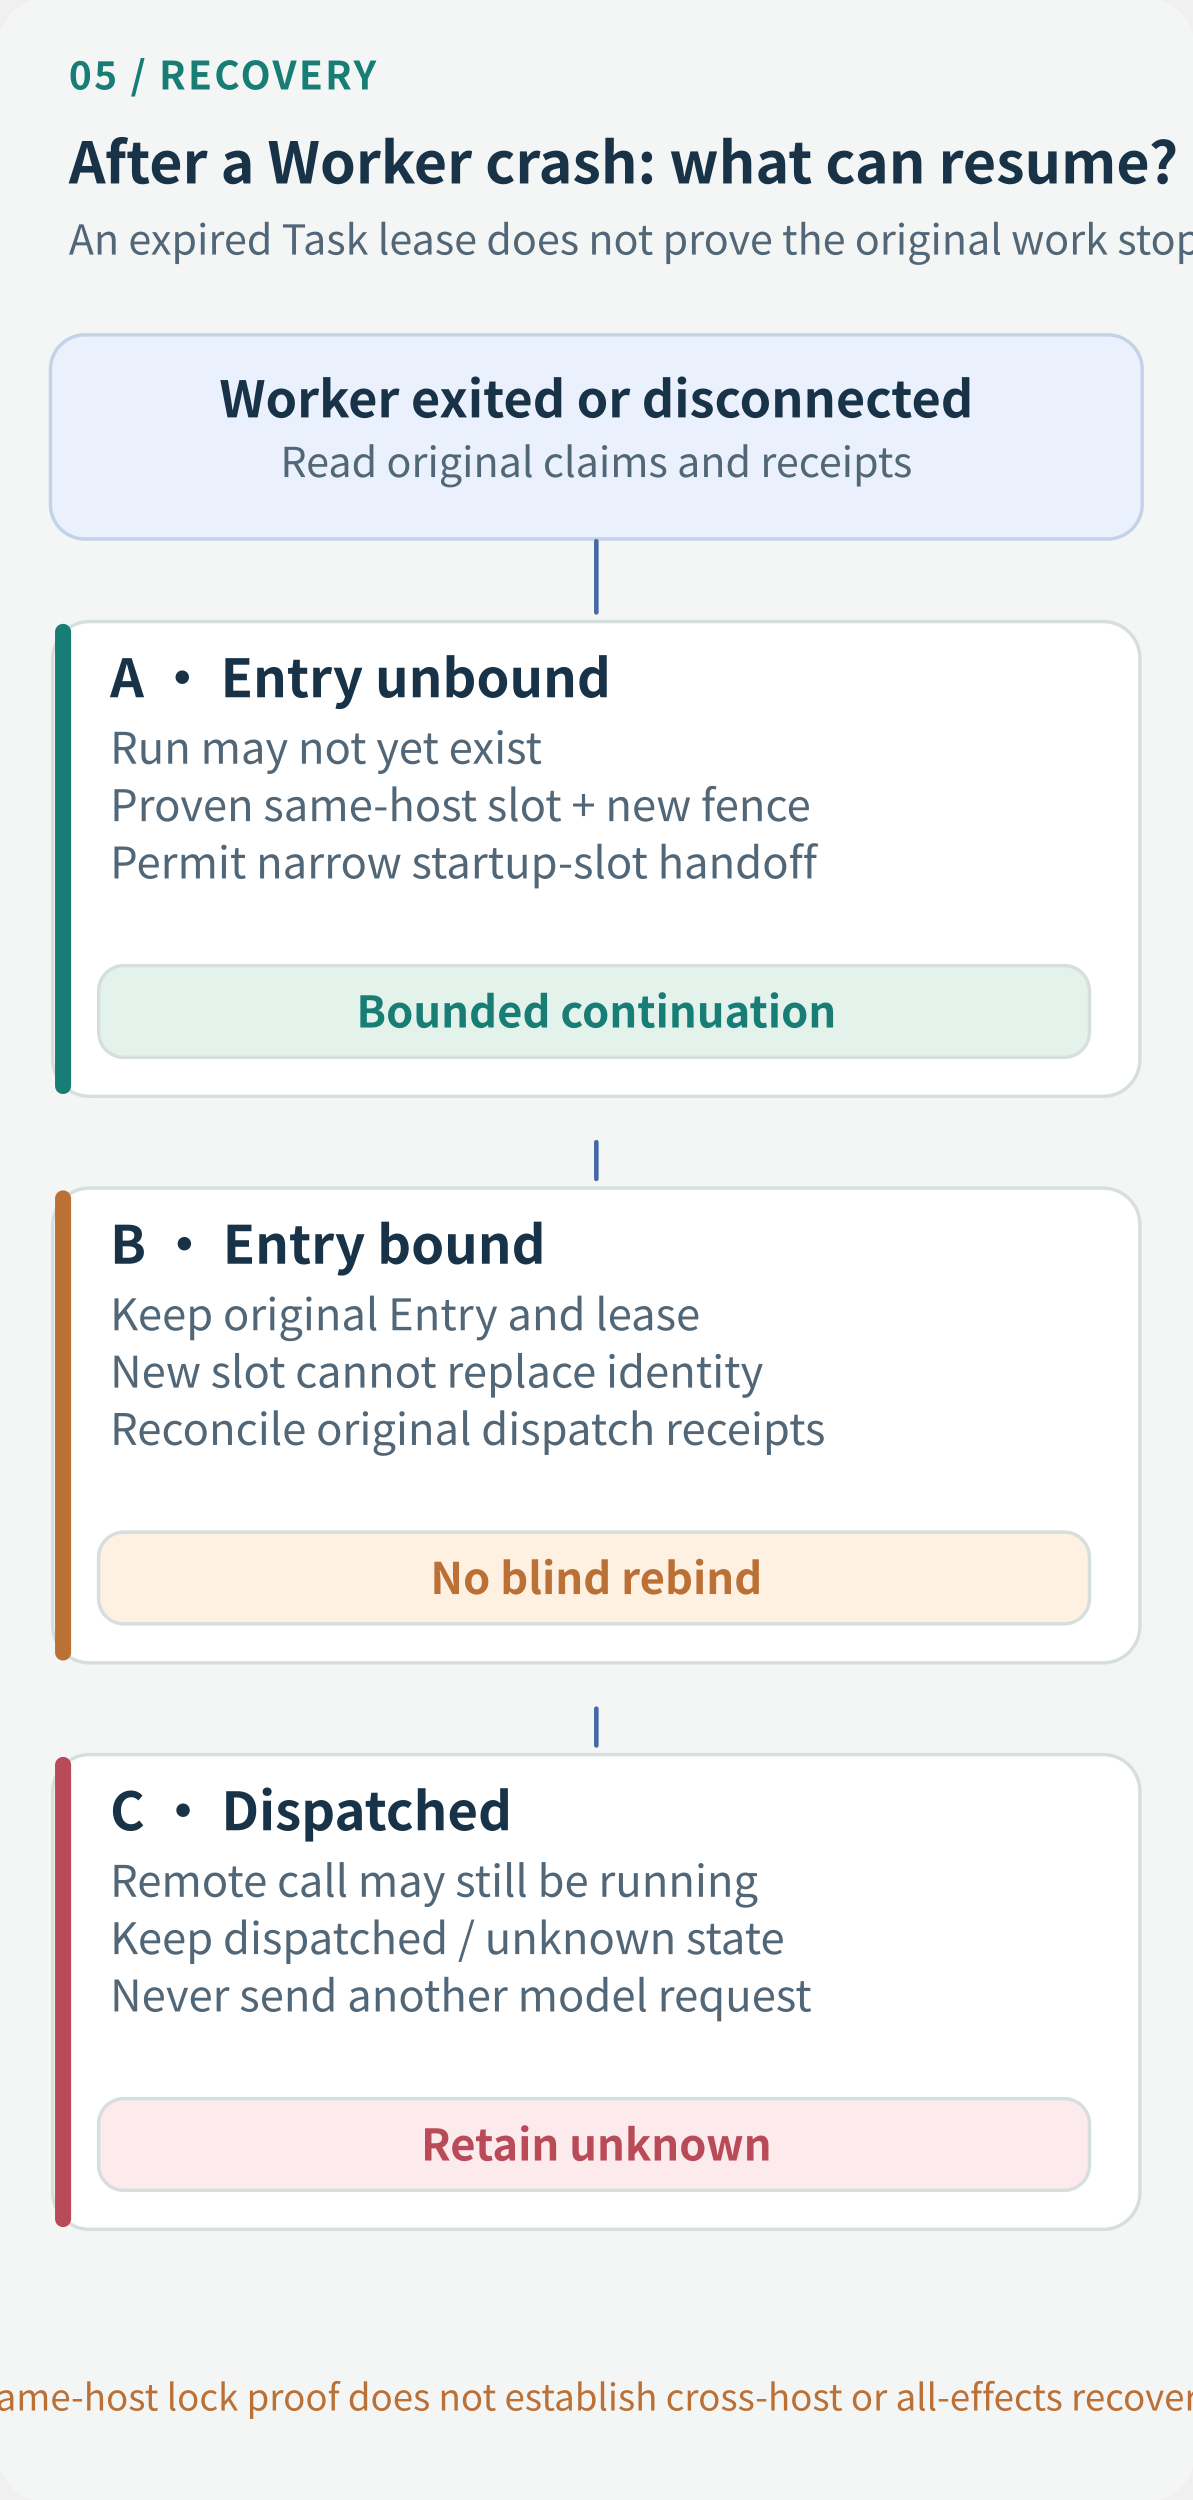
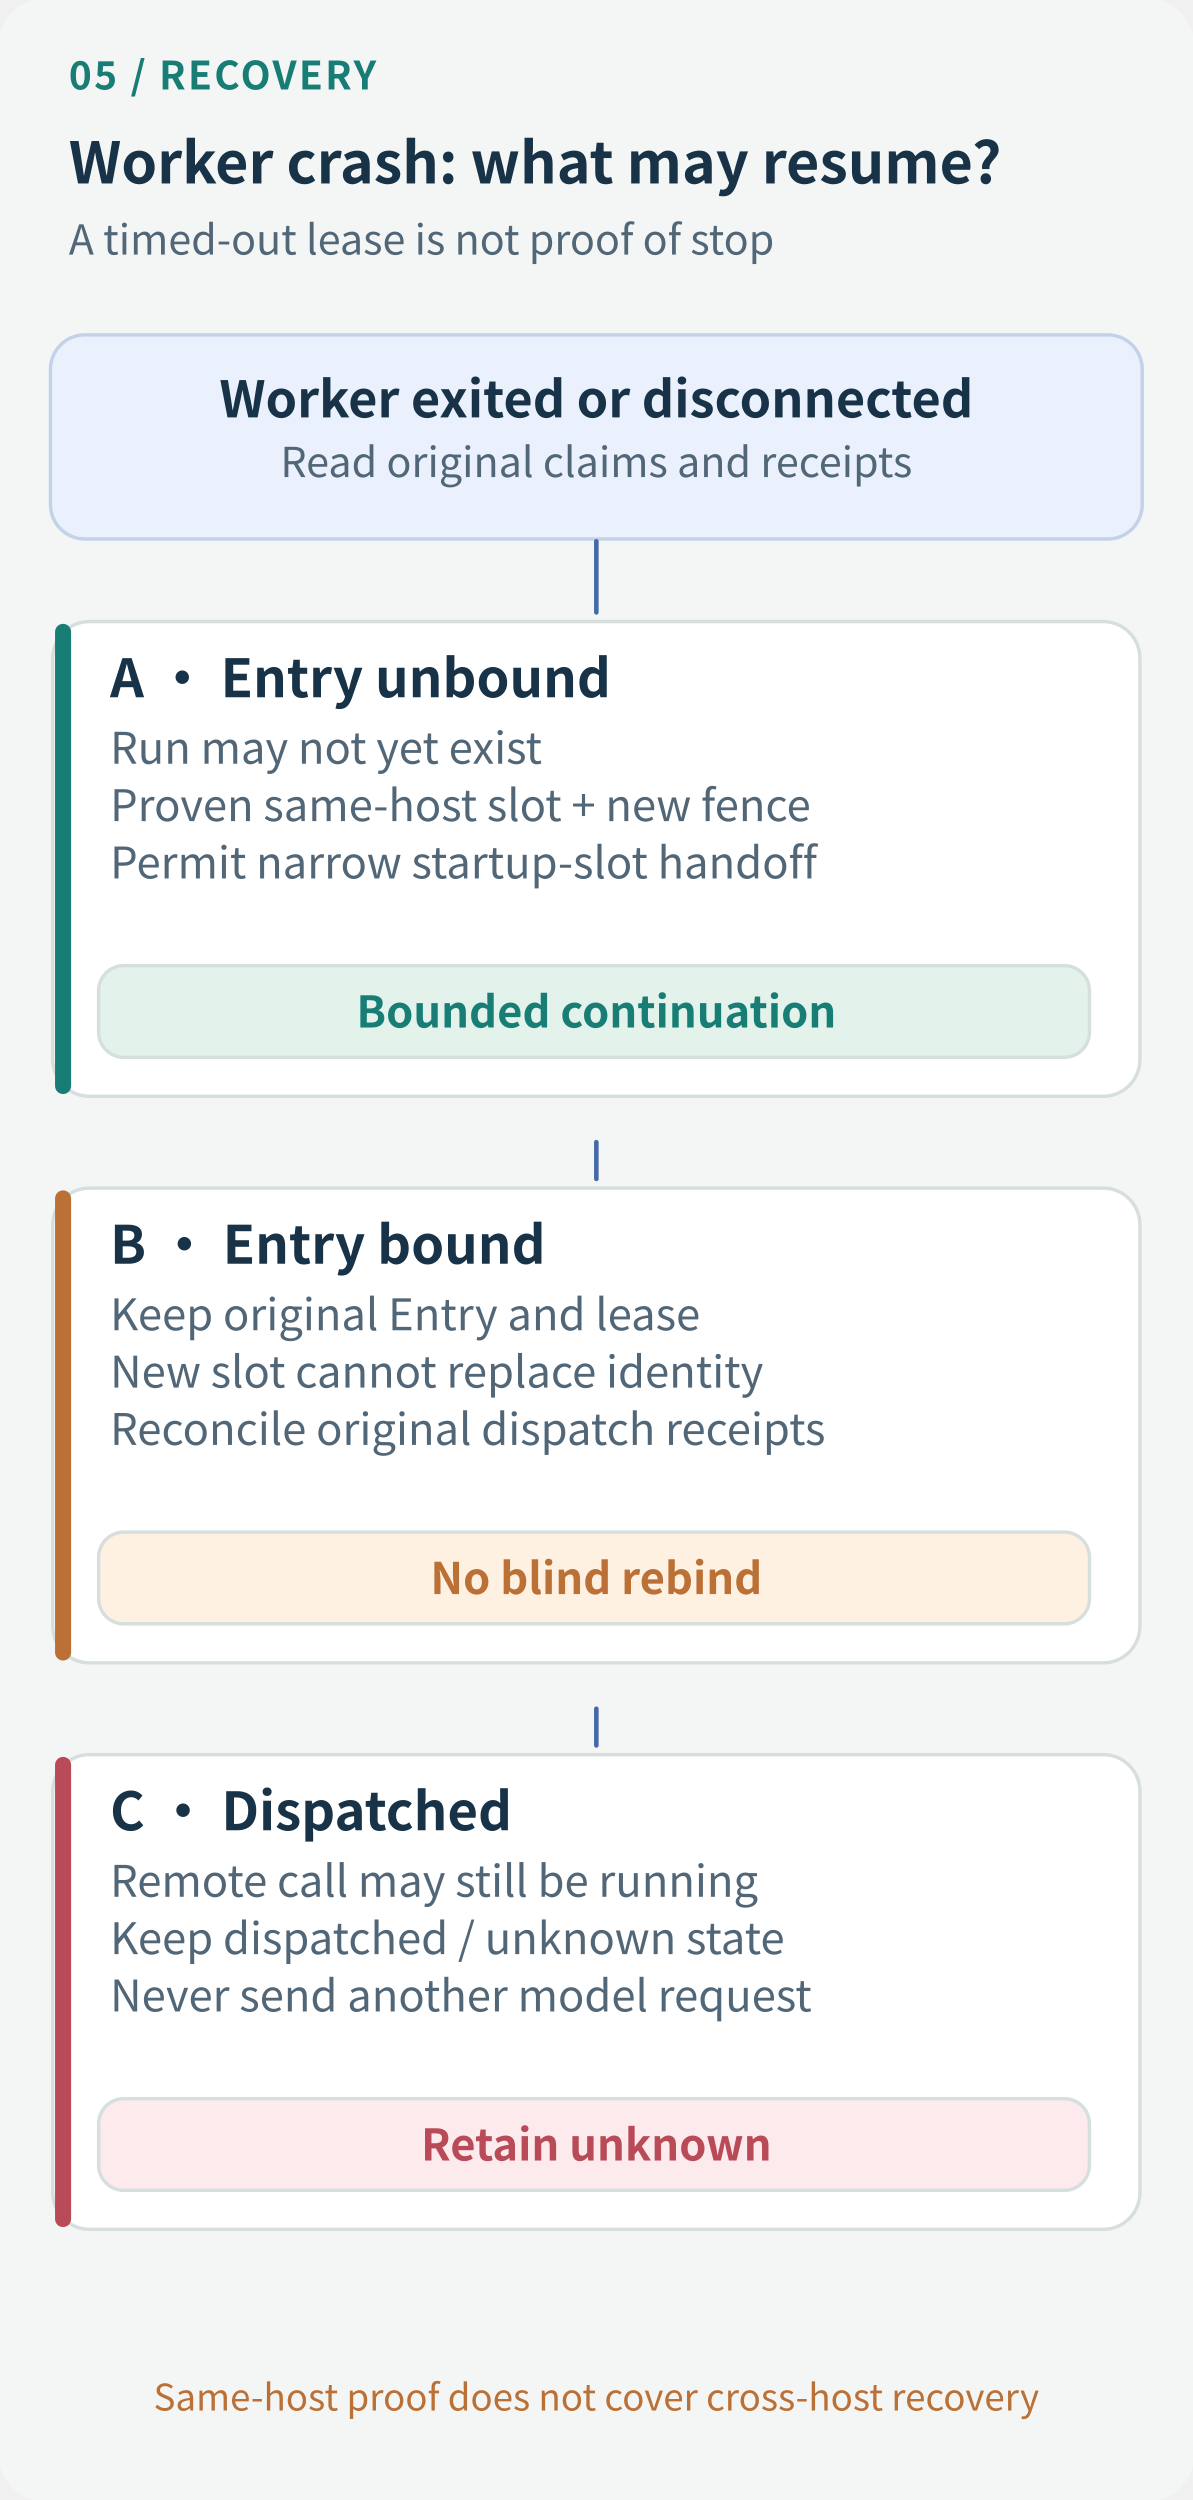
<svg xmlns="http://www.w3.org/2000/svg" width="520" height="1090" viewBox="0 0 520 1090" role="img" aria-labelledby="title desc" lang="en">
  <style>text{font-family:"Noto Sans CJK SC","Noto Sans","PingFang SC","Microsoft YaHei",Arial,sans-serif}</style>
  <rect x="0" y="0" width="520" height="1090" rx="20" fill="#F4F6F5" stroke="#F4F6F5" stroke-width="1.5" />
  <text x="30" y="39" font-size="17" font-weight="700" fill="#177D75" text-anchor="start" letter-spacing="1">05 / RECOVERY</text>
-   <text x="30" y="80" font-size="25" font-weight="700" fill="#183247" text-anchor="start" letter-spacing="0">After a Worker crash: what can resume?</text>
-   <text x="30" y="111" font-size="18" font-weight="400" fill="#516677" text-anchor="start" letter-spacing="0">An expired Task lease does not prove the original work stopped</text>
+   <text x="30" y="80" font-size="25" font-weight="700" fill="#183247" text-anchor="start" letter-spacing="0">Worker crash: what may resume?</text>
+   <text x="30" y="111" font-size="18" font-weight="400" fill="#516677" text-anchor="start" letter-spacing="0">A timed-out lease is not proof of stop</text>
  <rect x="22" y="146" width="476" height="89" rx="15" fill="#EAF1FC" stroke="#C3D2E9" stroke-width="1.5" />
  <text x="260" y="182" font-size="22" font-weight="700" fill="#183247" text-anchor="middle" letter-spacing="0">Worker exited or disconnected</text>
  <text x="260" y="208" font-size="18" font-weight="400" fill="#516677" text-anchor="middle" letter-spacing="0">Read original claims and receipts</text>
  <path d="M260 236 V267" fill="none" stroke="#4569A6" stroke-width="2" stroke-linecap="round" stroke-linejoin="round" />
  <rect x="23" y="271" width="474" height="207" rx="16" fill="#FFFFFF" stroke="#D6DFDE" stroke-width="1.5" />
  <rect x="24" y="272" width="7" height="205" rx="3.5" fill="#177D75" />
  <text x="48" y="304" font-size="23" font-weight="700" fill="#183247" text-anchor="start" letter-spacing="0">A · Entry unbound</text>
  <text x="48" y="333" font-size="19" font-weight="400" fill="#516677" text-anchor="start" letter-spacing="0">Run may not yet exist</text>
  <text x="48" y="358" font-size="19" font-weight="400" fill="#516677" text-anchor="start" letter-spacing="0">Proven same-host slot + new fence</text>
  <text x="48" y="383" font-size="19" font-weight="400" fill="#516677" text-anchor="start" letter-spacing="0">Permit narrow startup-slot handoff</text>
  <rect x="43" y="421" width="432" height="40" rx="11" fill="#E3F3EC" stroke="#D6DFDE" stroke-width="1.5" />
  <text x="260" y="448" font-size="19" font-weight="700" fill="#177D75" text-anchor="middle" letter-spacing="0">Bounded continuation</text>
  <path d="M260 498 V514" fill="none" stroke="#4569A6" stroke-width="2" stroke-linecap="round" stroke-linejoin="round" />
  <rect x="23" y="518" width="474" height="207" rx="16" fill="#FFFFFF" stroke="#D6DFDE" stroke-width="1.5" />
  <rect x="24" y="519" width="7" height="205" rx="3.5" fill="#BB7036" />
  <text x="48" y="551" font-size="23" font-weight="700" fill="#183247" text-anchor="start" letter-spacing="0">B · Entry bound</text>
  <text x="48" y="580" font-size="19" font-weight="400" fill="#516677" text-anchor="start" letter-spacing="0">Keep original Entry and lease</text>
  <text x="48" y="605" font-size="19" font-weight="400" fill="#516677" text-anchor="start" letter-spacing="0">New slot cannot replace identity</text>
  <text x="48" y="630" font-size="19" font-weight="400" fill="#516677" text-anchor="start" letter-spacing="0">Reconcile original dispatch receipts</text>
  <rect x="43" y="668" width="432" height="40" rx="11" fill="#FFF1E2" stroke="#D6DFDE" stroke-width="1.5" />
  <text x="260" y="695" font-size="19" font-weight="700" fill="#BB7036" text-anchor="middle" letter-spacing="0">No blind rebind</text>
  <path d="M260 745 V761" fill="none" stroke="#4569A6" stroke-width="2" stroke-linecap="round" stroke-linejoin="round" />
  <rect x="23" y="765" width="474" height="207" rx="16" fill="#FFFFFF" stroke="#D6DFDE" stroke-width="1.5" />
  <rect x="24" y="766" width="7" height="205" rx="3.5" fill="#B94A57" />
  <text x="48" y="798" font-size="23" font-weight="700" fill="#183247" text-anchor="start" letter-spacing="0">C · Dispatched</text>
  <text x="48" y="827" font-size="19" font-weight="400" fill="#516677" text-anchor="start" letter-spacing="0">Remote call may still be running</text>
  <text x="48" y="852" font-size="19" font-weight="400" fill="#516677" text-anchor="start" letter-spacing="0">Keep dispatched / unknown state</text>
  <text x="48" y="877" font-size="19" font-weight="400" fill="#516677" text-anchor="start" letter-spacing="0">Never send another model request</text>
  <rect x="43" y="915" width="432" height="40" rx="11" fill="#FCEAEC" stroke="#D6DFDE" stroke-width="1.5" />
  <text x="260" y="942" font-size="19" font-weight="700" fill="#B94A57" text-anchor="middle" letter-spacing="0">Retain unknown</text>
-   <text x="260" y="1051" font-size="16" font-weight="400" fill="#BB7036" text-anchor="middle" letter-spacing="0">Same-host lock proof does not establish cross-host or all-effects recovery</text>
+   <text x="260" y="1051" font-size="16" font-weight="400" fill="#BB7036" text-anchor="middle" letter-spacing="0">Same-host proof does not cover cross-host recovery</text>
</svg>
